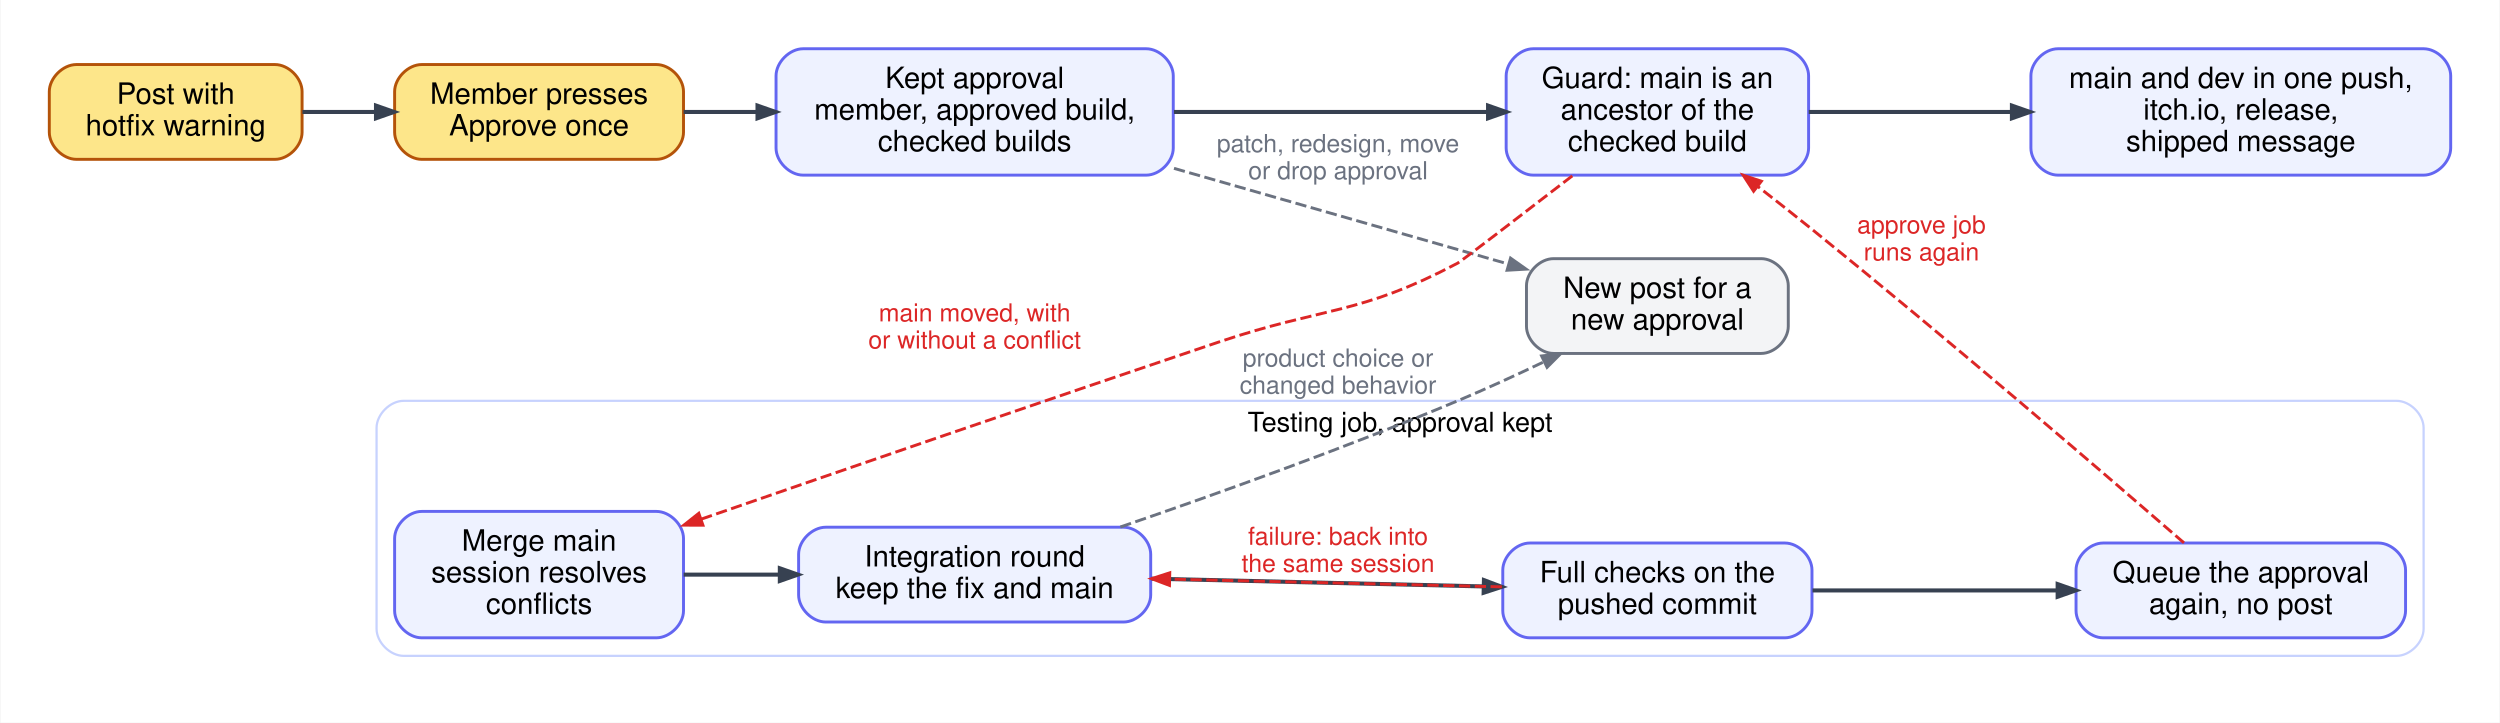
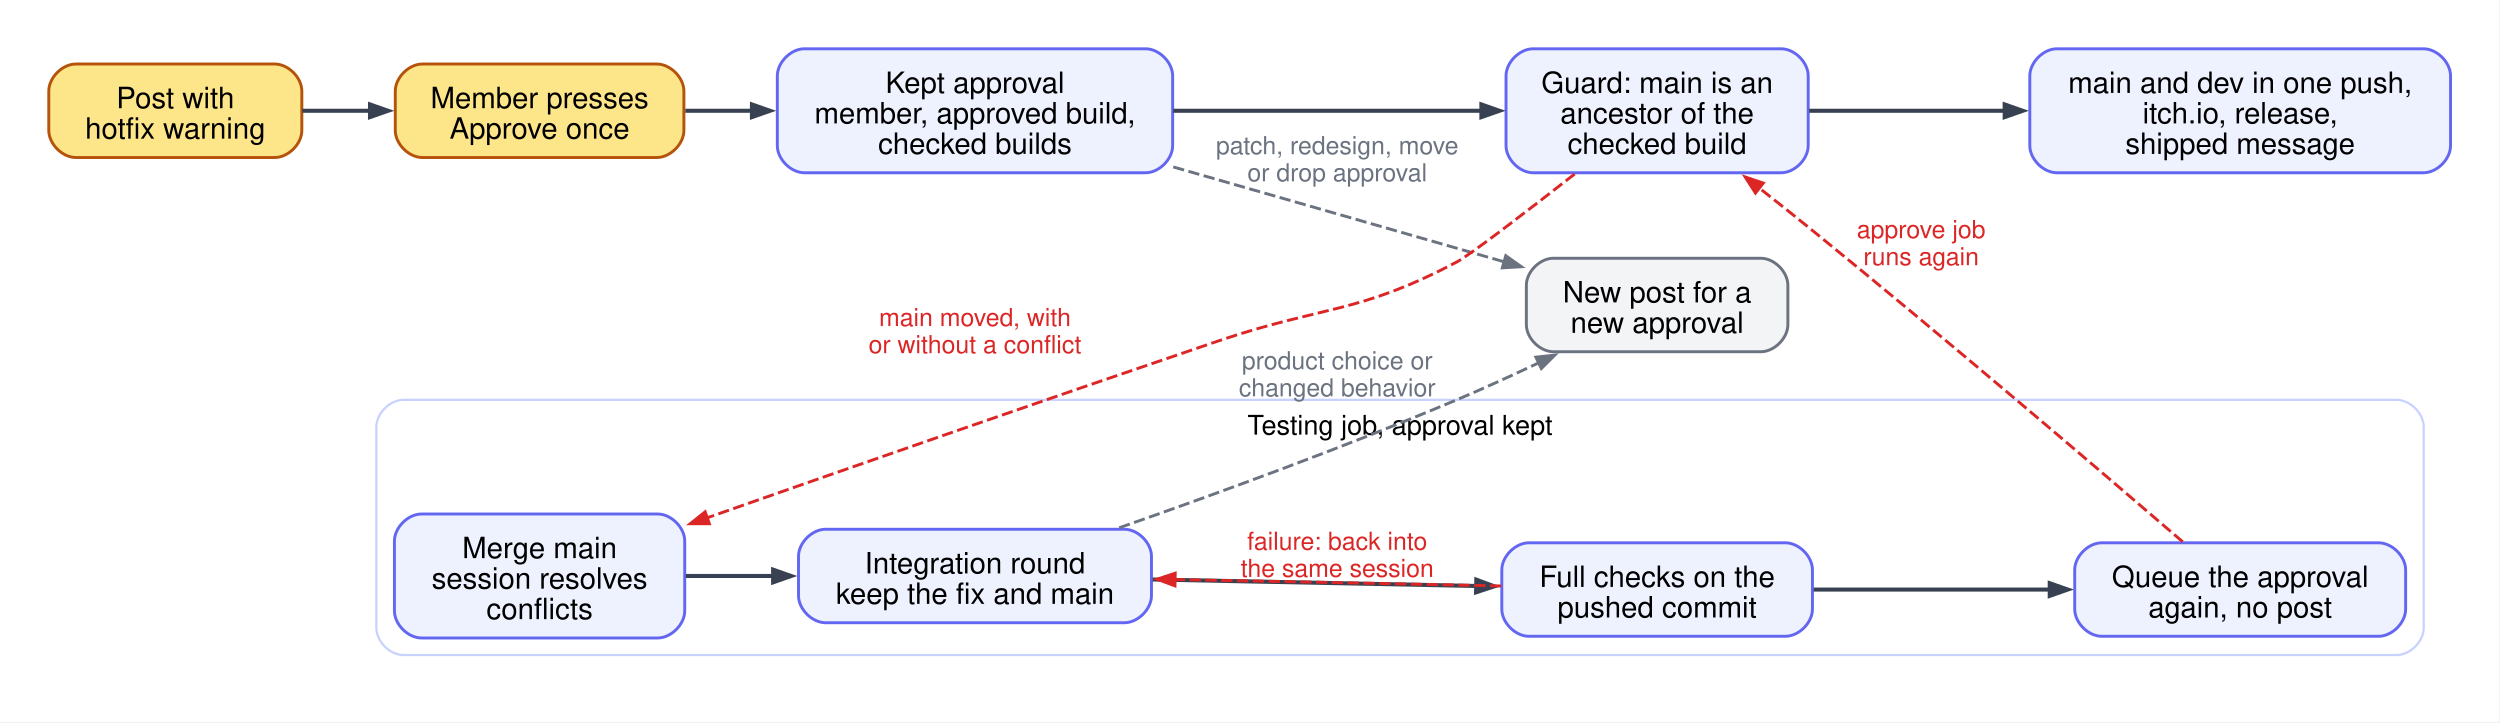
- <svg xmlns="http://www.w3.org/2000/svg" width="1107pt" height="320pt" viewBox="0.00 0.00 1107.20 320.20">
-   <g id="graph0" class="graph" transform="scale(1 1) rotate(0) translate(21.6 298.6)">
-     <polygon fill="white" stroke="transparent" points="-21.6,21.6 -21.6,-298.6 1085.6,-298.6 1085.6,21.6 -21.6,21.6" />
+ <svg xmlns="http://www.w3.org/2000/svg" width="1107pt" height="320pt" viewBox="0.00 0.00 1107.00 320.00">
+   <g id="graph0" class="graph" transform="scale(1 1) rotate(0) translate(21.6 298.05)">
+     <polygon fill="white" stroke="none" points="-21.6,21.6 -21.6,-298.05 1085.1,-298.05 1085.1,21.6 -21.6,21.6" />
    <g id="clust1" class="cluster">
-       <path fill="white" stroke="#c7d2fe" d="M157,-8C157,-8 1040,-8 1040,-8 1046,-8 1052,-14 1052,-20 1052,-20 1052,-109 1052,-109 1052,-115 1046,-121 1040,-121 1040,-121 157,-121 157,-121 151,-121 145,-115 145,-109 145,-109 145,-20 145,-20 145,-14 151,-8 157,-8" />
-       <text text-anchor="middle" x="598.5" y="-107.4" font-family="Helvetica,sans-Serif" font-size="12.00">Testing job, approval kept</text>
+       <path fill="white" stroke="#c7d2fe" d="M157.05,-8C157.05,-8 1039.62,-8 1039.62,-8 1045.62,-8 1051.62,-14 1051.62,-20 1051.62,-20 1051.62,-109 1051.62,-109 1051.62,-115 1045.62,-121 1039.62,-121 1039.62,-121 157.05,-121 157.05,-121 151.05,-121 145.05,-115 145.05,-109 145.05,-109 145.05,-20 145.05,-20 145.05,-14 151.05,-8 157.05,-8" />
+       <text xml:space="preserve" text-anchor="middle" x="598.34" y="-105.6" font-family="Helvetica,sans-Serif" font-size="12.00">Testing job, approval kept</text>
    </g>
    <g id="node1" class="node">
-       <path fill="#fde68a" stroke="#b45309" stroke-width="1.3" d="M100,-270C100,-270 12,-270 12,-270 6,-270 0,-264 0,-258 0,-258 0,-240 0,-240 0,-234 6,-228 12,-228 12,-228 100,-228 100,-228 106,-228 112,-234 112,-240 112,-240 112,-258 112,-258 112,-264 106,-270 100,-270" />
-       <text text-anchor="middle" x="56" y="-252.6" font-family="Helvetica,sans-Serif" font-size="13.00">Post with</text>
-       <text text-anchor="middle" x="56" y="-238.6" font-family="Helvetica,sans-Serif" font-size="13.00">hotfix warning</text>
+       <path fill="#fde68a" stroke="#b45309" stroke-width="1.3" d="M100.05,-269.7C100.05,-269.7 12,-269.7 12,-269.7 6,-269.7 0,-263.7 0,-257.7 0,-257.7 0,-240.3 0,-240.3 0,-234.3 6,-228.3 12,-228.3 12,-228.3 100.05,-228.3 100.05,-228.3 106.05,-228.3 112.05,-234.3 112.05,-240.3 112.05,-240.3 112.05,-257.7 112.05,-257.7 112.05,-263.7 106.05,-269.7 100.05,-269.7" />
+       <text xml:space="preserve" text-anchor="middle" x="56.03" y="-250.15" font-family="Helvetica,sans-Serif" font-size="13.00">Post with</text>
+       <text xml:space="preserve" text-anchor="middle" x="56.03" y="-236.65" font-family="Helvetica,sans-Serif" font-size="13.00">hotfix warning</text>
    </g>
    <g id="node2" class="node">
-       <path fill="#fde68a" stroke="#b45309" stroke-width="1.3" d="M269,-270C269,-270 165,-270 165,-270 159,-270 153,-264 153,-258 153,-258 153,-240 153,-240 153,-234 159,-228 165,-228 165,-228 269,-228 269,-228 275,-228 281,-234 281,-240 281,-240 281,-258 281,-258 281,-264 275,-270 269,-270" />
-       <text text-anchor="middle" x="217" y="-252.6" font-family="Helvetica,sans-Serif" font-size="13.00">Member presses</text>
-       <text text-anchor="middle" x="217" y="-238.6" font-family="Helvetica,sans-Serif" font-size="13.00">Approve once</text>
+       <path fill="#fde68a" stroke="#b45309" stroke-width="1.3" d="M269.23,-269.7C269.23,-269.7 165.43,-269.7 165.43,-269.7 159.43,-269.7 153.43,-263.7 153.43,-257.7 153.43,-257.7 153.43,-240.3 153.43,-240.3 153.43,-234.3 159.43,-228.3 165.43,-228.3 165.43,-228.3 269.23,-228.3 269.23,-228.3 275.23,-228.3 281.23,-234.3 281.23,-240.3 281.23,-240.3 281.23,-257.7 281.23,-257.7 281.23,-263.7 275.23,-269.7 269.23,-269.7" />
+       <text xml:space="preserve" text-anchor="middle" x="217.33" y="-250.15" font-family="Helvetica,sans-Serif" font-size="13.00">Member presses</text>
+       <text xml:space="preserve" text-anchor="middle" x="217.33" y="-236.65" font-family="Helvetica,sans-Serif" font-size="13.00">Approve once</text>
    </g>
    <g id="edge1" class="edge">
-       <path fill="none" stroke="#374151" stroke-width="1.8" d="M112.16,-249C122.6,-249 133.65,-249 144.51,-249" />
-       <polygon fill="#374151" stroke="#374151" stroke-width="1.8" points="144.75,-251.8 152.75,-249 144.75,-246.2 144.75,-251.8" />
+       <path fill="none" stroke="#374151" stroke-width="1.8" d="M112.29,-249C122.03,-249 132.31,-249 142.46,-249" />
+       <polygon fill="#374151" stroke="#374151" stroke-width="1.8" points="142.24,-251.8 150.24,-249 142.24,-246.2 142.24,-251.8" />
    </g>
    <g id="node3" class="node">
-       <path fill="#eef2ff" stroke="#6366f1" stroke-width="1.3" d="M486,-277C486,-277 334,-277 334,-277 328,-277 322,-271 322,-265 322,-265 322,-233 322,-233 322,-227 328,-221 334,-221 334,-221 486,-221 486,-221 492,-221 498,-227 498,-233 498,-233 498,-265 498,-265 498,-271 492,-277 486,-277" />
-       <text text-anchor="middle" x="410" y="-259.6" font-family="Helvetica,sans-Serif" font-size="13.00">Kept approval</text>
-       <text text-anchor="middle" x="410" y="-245.6" font-family="Helvetica,sans-Serif" font-size="13.00">member, approved build,</text>
-       <text text-anchor="middle" x="410" y="-231.6" font-family="Helvetica,sans-Serif" font-size="13.00">checked builds</text>
+       <path fill="#eef2ff" stroke="#6366f1" stroke-width="1.3" d="M485.65,-276.45C485.65,-276.45 334.6,-276.45 334.6,-276.45 328.6,-276.45 322.6,-270.45 322.6,-264.45 322.6,-264.45 322.6,-233.55 322.6,-233.55 322.6,-227.55 328.6,-221.55 334.6,-221.55 334.6,-221.55 485.65,-221.55 485.65,-221.55 491.65,-221.55 497.65,-227.55 497.65,-233.55 497.65,-233.55 497.65,-264.45 497.65,-264.45 497.65,-270.45 491.65,-276.45 485.65,-276.45" />
+       <text xml:space="preserve" text-anchor="middle" x="410.12" y="-256.9" font-family="Helvetica,sans-Serif" font-size="13.00">Kept approval</text>
+       <text xml:space="preserve" text-anchor="middle" x="410.12" y="-243.4" font-family="Helvetica,sans-Serif" font-size="13.00">member, approved build,</text>
+       <text xml:space="preserve" text-anchor="middle" x="410.12" y="-229.9" font-family="Helvetica,sans-Serif" font-size="13.00">checked builds</text>
    </g>
    <g id="edge2" class="edge">
-       <path fill="none" stroke="#374151" stroke-width="1.8" d="M281.07,-249C291.56,-249 302.65,-249 313.73,-249" />
-       <polygon fill="#374151" stroke="#374151" stroke-width="1.8" points="313.79,-251.8 321.79,-249 313.79,-246.2 313.79,-251.8" />
+       <path fill="none" stroke="#374151" stroke-width="1.8" d="M281.86,-249C291.43,-249 301.49,-249 311.58,-249" />
+       <polygon fill="#374151" stroke="#374151" stroke-width="1.8" points="311.36,-251.8 319.36,-249 311.36,-246.2 311.36,-251.8" />
    </g>
    <g id="node4" class="node">
-       <path fill="#eef2ff" stroke="#6366f1" stroke-width="1.3" d="M767.5,-277C767.5,-277 657.5,-277 657.5,-277 651.5,-277 645.5,-271 645.5,-265 645.5,-265 645.5,-233 645.5,-233 645.5,-227 651.5,-221 657.5,-221 657.5,-221 767.5,-221 767.5,-221 773.5,-221 779.5,-227 779.5,-233 779.5,-233 779.5,-265 779.5,-265 779.5,-271 773.5,-277 767.5,-277" />
-       <text text-anchor="middle" x="712.5" y="-259.6" font-family="Helvetica,sans-Serif" font-size="13.00">Guard: main is an</text>
-       <text text-anchor="middle" x="712.5" y="-245.6" font-family="Helvetica,sans-Serif" font-size="13.00">ancestor of the</text>
-       <text text-anchor="middle" x="712.5" y="-231.6" font-family="Helvetica,sans-Serif" font-size="13.00">checked build</text>
+       <path fill="#eef2ff" stroke="#6366f1" stroke-width="1.3" d="M767.07,-276.45C767.07,-276.45 657.27,-276.45 657.27,-276.45 651.27,-276.45 645.27,-270.45 645.27,-264.45 645.27,-264.45 645.27,-233.55 645.27,-233.55 645.27,-227.55 651.27,-221.55 657.27,-221.55 657.27,-221.55 767.07,-221.55 767.07,-221.55 773.07,-221.55 779.07,-227.55 779.07,-233.55 779.07,-233.55 779.07,-264.45 779.07,-264.45 779.07,-270.45 773.07,-276.45 767.07,-276.45" />
+       <text xml:space="preserve" text-anchor="middle" x="712.17" y="-256.9" font-family="Helvetica,sans-Serif" font-size="13.00">Guard: main is an</text>
+       <text xml:space="preserve" text-anchor="middle" x="712.17" y="-243.4" font-family="Helvetica,sans-Serif" font-size="13.00">ancestor of the</text>
+       <text xml:space="preserve" text-anchor="middle" x="712.17" y="-229.9" font-family="Helvetica,sans-Serif" font-size="13.00">checked build</text>
    </g>
    <g id="edge3" class="edge">
-       <path fill="none" stroke="#374151" stroke-width="1.8" d="M498.32,-249C542.35,-249 595.17,-249 637.22,-249" />
-       <polygon fill="#374151" stroke="#374151" stroke-width="1.8" points="637.48,-251.8 645.48,-249 637.48,-246.2 637.48,-251.8" />
+       <path fill="none" stroke="#374151" stroke-width="1.8" d="M497.91,-249C541.06,-249 592.75,-249 634.44,-249" />
+       <polygon fill="#374151" stroke="#374151" stroke-width="1.8" points="634.36,-251.8 642.36,-249 634.36,-246.2 634.36,-251.8" />
    </g>
    <g id="node10" class="node">
-       <path fill="#f3f4f6" stroke="#6b7280" stroke-width="1.3" d="M758.5,-184C758.5,-184 666.5,-184 666.5,-184 660.5,-184 654.5,-178 654.5,-172 654.5,-172 654.5,-154 654.5,-154 654.5,-148 660.5,-142 666.5,-142 666.5,-142 758.5,-142 758.5,-142 764.5,-142 770.5,-148 770.5,-154 770.5,-154 770.5,-172 770.5,-172 770.5,-178 764.5,-184 758.5,-184" />
-       <text text-anchor="middle" x="712.5" y="-166.6" font-family="Helvetica,sans-Serif" font-size="13.00">New post for a</text>
-       <text text-anchor="middle" x="712.5" y="-152.6" font-family="Helvetica,sans-Serif" font-size="13.00">new approval</text>
+       <path fill="#f3f4f6" stroke="#6b7280" stroke-width="1.3" d="M758.07,-183.7C758.07,-183.7 666.27,-183.7 666.27,-183.7 660.27,-183.7 654.27,-177.7 654.27,-171.7 654.27,-171.7 654.27,-154.3 654.27,-154.3 654.27,-148.3 660.27,-142.3 666.27,-142.3 666.27,-142.3 758.07,-142.3 758.07,-142.3 764.07,-142.3 770.07,-148.3 770.07,-154.3 770.07,-154.3 770.07,-171.7 770.07,-171.7 770.07,-177.7 764.07,-183.7 758.07,-183.7" />
+       <text xml:space="preserve" text-anchor="middle" x="712.17" y="-164.15" font-family="Helvetica,sans-Serif" font-size="13.00">New post for a</text>
+       <text xml:space="preserve" text-anchor="middle" x="712.17" y="-150.65" font-family="Helvetica,sans-Serif" font-size="13.00">new approval</text>
    </g>
    <g id="edge12" class="edge">
-       <path fill="none" stroke="#6b7280" stroke-width="1.3" stroke-dasharray="5,2" d="M498.32,-224.01C545.63,-210.47 603.1,-194.02 646.44,-181.62" />
-       <polygon fill="#6b7280" stroke="#6b7280" stroke-width="1.3" points="647.44,-184.24 654.36,-179.35 645.9,-178.86 647.44,-184.24" />
-       <text text-anchor="middle" x="571" y="-231.2" font-family="Helvetica,sans-Serif" font-size="11.00" fill="#6b7280">patch, redesign, move</text>
-       <text text-anchor="middle" x="571" y="-219.2" font-family="Helvetica,sans-Serif" font-size="11.00" fill="#6b7280">or drop approval</text>
+       <path fill="none" stroke="#6b7280" stroke-width="1.3" stroke-dasharray="5,2" d="M497.91,-224.13C544.58,-210.75 601.23,-194.51 644.41,-182.13" />
+       <polygon fill="#6b7280" stroke="#6b7280" stroke-width="1.3" points="645.16,-184.83 652.08,-179.94 643.62,-179.45 645.16,-184.83" />
+       <text xml:space="preserve" text-anchor="middle" x="570.52" y="-229.78" font-family="Helvetica,sans-Serif" font-size="11.00" fill="#6b7280">patch, redesign, move</text>
+       <text xml:space="preserve" text-anchor="middle" x="570.52" y="-217.78" font-family="Helvetica,sans-Serif" font-size="11.00" fill="#6b7280">or drop approval</text>
    </g>
    <g id="node5" class="node">
-       <path fill="#eef2ff" stroke="#6366f1" stroke-width="1.3" d="M1052,-277C1052,-277 890,-277 890,-277 884,-277 878,-271 878,-265 878,-265 878,-233 878,-233 878,-227 884,-221 890,-221 890,-221 1052,-221 1052,-221 1058,-221 1064,-227 1064,-233 1064,-233 1064,-265 1064,-265 1064,-271 1058,-277 1052,-277" />
-       <text text-anchor="middle" x="971" y="-259.6" font-family="Helvetica,sans-Serif" font-size="13.00">main and dev in one push,</text>
-       <text text-anchor="middle" x="971" y="-245.6" font-family="Helvetica,sans-Serif" font-size="13.00">itch.io, release,</text>
-       <text text-anchor="middle" x="971" y="-231.6" font-family="Helvetica,sans-Serif" font-size="13.00">shipped message</text>
+       <path fill="#eef2ff" stroke="#6366f1" stroke-width="1.3" d="M1051.5,-276.45C1051.5,-276.45 889.2,-276.45 889.2,-276.45 883.2,-276.45 877.2,-270.45 877.2,-264.45 877.2,-264.45 877.2,-233.55 877.2,-233.55 877.2,-227.55 883.2,-221.55 889.2,-221.55 889.2,-221.55 1051.5,-221.55 1051.5,-221.55 1057.5,-221.55 1063.5,-227.55 1063.5,-233.55 1063.5,-233.55 1063.5,-264.45 1063.5,-264.45 1063.5,-270.45 1057.5,-276.45 1051.5,-276.45" />
+       <text xml:space="preserve" text-anchor="middle" x="970.35" y="-256.9" font-family="Helvetica,sans-Serif" font-size="13.00">main and dev in one push,</text>
+       <text xml:space="preserve" text-anchor="middle" x="970.35" y="-243.4" font-family="Helvetica,sans-Serif" font-size="13.00">itch.io, release,</text>
+       <text xml:space="preserve" text-anchor="middle" x="970.35" y="-229.9" font-family="Helvetica,sans-Serif" font-size="13.00">shipped message</text>
    </g>
    <g id="edge4" class="edge">
-       <path fill="none" stroke="#374151" stroke-width="1.8" d="M779.56,-249C806.94,-249 839.32,-249 869.54,-249" />
-       <polygon fill="#374151" stroke="#374151" stroke-width="1.8" points="869.59,-251.8 877.59,-249 869.59,-246.2 869.59,-251.8" />
+       <path fill="none" stroke="#374151" stroke-width="1.8" d="M779.48,-249C805.89,-249 836.9,-249 866.12,-249" />
+       <polygon fill="#374151" stroke="#374151" stroke-width="1.8" points="866.07,-251.8 874.07,-249 866.07,-246.2 866.07,-251.8" />
    </g>
    <g id="node6" class="node">
-       <path fill="#eef2ff" stroke="#6366f1" stroke-width="1.3" d="M269,-72C269,-72 165,-72 165,-72 159,-72 153,-66 153,-60 153,-60 153,-28 153,-28 153,-22 159,-16 165,-16 165,-16 269,-16 269,-16 275,-16 281,-22 281,-28 281,-28 281,-60 281,-60 281,-66 275,-72 269,-72" />
-       <text text-anchor="middle" x="217" y="-54.6" font-family="Helvetica,sans-Serif" font-size="13.00">Merge main</text>
-       <text text-anchor="middle" x="217" y="-40.6" font-family="Helvetica,sans-Serif" font-size="13.00">session resolves</text>
-       <text text-anchor="middle" x="217" y="-26.6" font-family="Helvetica,sans-Serif" font-size="13.00">conflicts</text>
+       <path fill="#eef2ff" stroke="#6366f1" stroke-width="1.3" d="M269.6,-70.45C269.6,-70.45 165.05,-70.45 165.05,-70.45 159.05,-70.45 153.05,-64.45 153.05,-58.45 153.05,-58.45 153.05,-27.55 153.05,-27.55 153.05,-21.55 159.05,-15.55 165.05,-15.55 165.05,-15.55 269.6,-15.55 269.6,-15.55 275.6,-15.55 281.6,-21.55 281.6,-27.55 281.6,-27.55 281.6,-58.45 281.6,-58.45 281.6,-64.45 275.6,-70.45 269.6,-70.45" />
+       <text xml:space="preserve" text-anchor="middle" x="217.33" y="-50.9" font-family="Helvetica,sans-Serif" font-size="13.00">Merge main</text>
+       <text xml:space="preserve" text-anchor="middle" x="217.33" y="-37.4" font-family="Helvetica,sans-Serif" font-size="13.00">session resolves</text>
+       <text xml:space="preserve" text-anchor="middle" x="217.33" y="-23.9" font-family="Helvetica,sans-Serif" font-size="13.00">conflicts</text>
    </g>
    <g id="edge8" class="edge">
-       <path fill="none" stroke="#dc2626" stroke-width="1.3" stroke-dasharray="5,2" d="M674.8,-220.68C651.51,-202.75 625.48,-182.78 624,-182 580.14,-158.82 565.02,-162.83 518,-147 439.43,-120.54 349.51,-89.58 288.77,-68.56" />
-       <polygon fill="#dc2626" stroke="#dc2626" stroke-width="1.3" points="289.61,-65.89 281.14,-65.92 287.78,-71.18 289.61,-65.89" />
-       <text text-anchor="middle" x="410" y="-156.2" font-family="Helvetica,sans-Serif" font-size="11.00" fill="#dc2626">main moved, with</text>
-       <text text-anchor="middle" x="410" y="-144.2" font-family="Helvetica,sans-Serif" font-size="11.00" fill="#dc2626">or without a conflict</text>
+       <path fill="none" stroke="#dc2626" stroke-width="1.3" stroke-dasharray="5,2" d="M675.67,-221.01C653.94,-204.04 629.21,-185.07 623.4,-182 579.62,-158.88 564.53,-162.9 517.65,-147 440.22,-120.74 351.81,-89.92 291.27,-68.68" />
+       <polygon fill="#dc2626" stroke="#dc2626" stroke-width="1.3" points="292.5,-66.15 284.02,-66.14 290.65,-71.43 292.5,-66.15" />
+       <text xml:space="preserve" text-anchor="middle" x="410.12" y="-153.67" font-family="Helvetica,sans-Serif" font-size="11.00" fill="#dc2626">main moved, with</text>
+       <text xml:space="preserve" text-anchor="middle" x="410.12" y="-141.67" font-family="Helvetica,sans-Serif" font-size="11.00" fill="#dc2626">or without a conflict</text>
    </g>
    <g id="node7" class="node">
-       <path fill="#eef2ff" stroke="#6366f1" stroke-width="1.3" d="M476,-65C476,-65 344,-65 344,-65 338,-65 332,-59 332,-53 332,-53 332,-35 332,-35 332,-29 338,-23 344,-23 344,-23 476,-23 476,-23 482,-23 488,-29 488,-35 488,-35 488,-53 488,-53 488,-59 482,-65 476,-65" />
-       <text text-anchor="middle" x="410" y="-47.6" font-family="Helvetica,sans-Serif" font-size="13.00">Integration round</text>
-       <text text-anchor="middle" x="410" y="-33.6" font-family="Helvetica,sans-Serif" font-size="13.00">keep the fix and main</text>
+       <path fill="#eef2ff" stroke="#6366f1" stroke-width="1.3" d="M476.27,-63.7C476.27,-63.7 343.98,-63.7 343.98,-63.7 337.98,-63.7 331.98,-57.7 331.98,-51.7 331.98,-51.7 331.98,-34.3 331.98,-34.3 331.98,-28.3 337.98,-22.3 343.98,-22.3 343.98,-22.3 476.27,-22.3 476.27,-22.3 482.27,-22.3 488.27,-28.3 488.27,-34.3 488.27,-34.3 488.27,-51.7 488.27,-51.7 488.27,-57.7 482.27,-63.7 476.27,-63.7" />
+       <text xml:space="preserve" text-anchor="middle" x="410.12" y="-44.15" font-family="Helvetica,sans-Serif" font-size="13.00">Integration round</text>
+       <text xml:space="preserve" text-anchor="middle" x="410.12" y="-30.65" font-family="Helvetica,sans-Serif" font-size="13.00">keep the fix and main</text>
    </g>
    <g id="edge5" class="edge">
-       <path fill="none" stroke="#374151" stroke-width="1.8" d="M281.07,-44C294.6,-44 309.12,-44 323.35,-44" />
-       <polygon fill="#374151" stroke="#374151" stroke-width="1.8" points="323.68,-46.8 331.68,-44 323.68,-41.2 323.68,-46.8" />
+       <path fill="none" stroke="#374151" stroke-width="1.8" d="M282.12,-43C294.6,-43 307.9,-43 321.01,-43" />
+       <polygon fill="#374151" stroke="#374151" stroke-width="1.8" points="320.74,-45.8 328.74,-43 320.74,-40.2 320.74,-45.8" />
    </g>
    <g id="node8" class="node">
-       <path fill="#eef2ff" stroke="#6366f1" stroke-width="1.3" d="M769,-58C769,-58 656,-58 656,-58 650,-58 644,-52 644,-46 644,-46 644,-28 644,-28 644,-22 650,-16 656,-16 656,-16 769,-16 769,-16 775,-16 781,-22 781,-28 781,-28 781,-46 781,-46 781,-52 775,-58 769,-58" />
-       <text text-anchor="middle" x="712.5" y="-40.6" font-family="Helvetica,sans-Serif" font-size="13.00">Full checks on the</text>
-       <text text-anchor="middle" x="712.5" y="-26.6" font-family="Helvetica,sans-Serif" font-size="13.00">pushed commit</text>
+       <path fill="#eef2ff" stroke="#6366f1" stroke-width="1.3" d="M768.95,-57.7C768.95,-57.7 655.4,-57.7 655.4,-57.7 649.4,-57.7 643.4,-51.7 643.4,-45.7 643.4,-45.7 643.4,-28.3 643.4,-28.3 643.4,-22.3 649.4,-16.3 655.4,-16.3 655.4,-16.3 768.95,-16.3 768.95,-16.3 774.95,-16.3 780.95,-22.3 780.95,-28.3 780.95,-28.3 780.95,-45.7 780.95,-45.7 780.95,-51.7 774.95,-57.7 768.95,-57.7" />
+       <text xml:space="preserve" text-anchor="middle" x="712.17" y="-38.15" font-family="Helvetica,sans-Serif" font-size="13.00">Full checks on the</text>
+       <text xml:space="preserve" text-anchor="middle" x="712.17" y="-24.65" font-family="Helvetica,sans-Serif" font-size="13.00">pushed commit</text>
    </g>
    <g id="edge6" class="edge">
-       <path fill="none" stroke="#374151" stroke-width="1.8" d="M488.39,-42.2C533.57,-41.14 590.35,-39.82 635.33,-38.77" />
-       <polygon fill="#374151" stroke="#374151" stroke-width="1.8" points="635.65,-41.57 643.58,-38.58 635.52,-35.97 635.65,-41.57" />
+       <path fill="none" stroke="#374151" stroke-width="1.8" d="M488.79,-41.45C532.82,-40.57 587.79,-39.47 632.06,-38.58" />
+       <polygon fill="#374151" stroke="#374151" stroke-width="1.8" points="632.11,-41.38 640.06,-38.42 632,-35.78 632.11,-41.38" />
    </g>
    <g id="edge11" class="edge">
-       <path fill="none" stroke="#6b7280" stroke-width="1.3" stroke-dasharray="5,2" d="M474.55,-65.1C517.23,-79.72 574.51,-100.24 624,-121 636.48,-126.24 649.75,-132.32 662.07,-138.21" />
-       <polygon fill="#6b7280" stroke="#6b7280" stroke-width="1.3" points="661.19,-140.89 669.61,-141.84 663.62,-135.84 661.19,-140.89" />
-       <text text-anchor="middle" x="571" y="-136.2" font-family="Helvetica,sans-Serif" font-size="11.00" fill="#6b7280">product choice or</text>
-       <text text-anchor="middle" x="571" y="-124.2" font-family="Helvetica,sans-Serif" font-size="11.00" fill="#6b7280">changed behavior</text>
+       <path fill="none" stroke="#6b7280" stroke-width="1.3" stroke-dasharray="5,2" d="M473.96,-64.34C516.53,-79.22 573.84,-100.09 623.4,-121 635.31,-126.02 647.94,-131.79 659.79,-137.42" />
+       <polygon fill="#6b7280" stroke="#6b7280" stroke-width="1.3" points="658.48,-139.9 666.91,-140.83 660.9,-134.85 658.48,-139.9" />
+       <text xml:space="preserve" text-anchor="middle" x="570.52" y="-134.55" font-family="Helvetica,sans-Serif" font-size="11.00" fill="#6b7280">product choice or</text>
+       <text xml:space="preserve" text-anchor="middle" x="570.52" y="-122.55" font-family="Helvetica,sans-Serif" font-size="11.00" fill="#6b7280">changed behavior</text>
    </g>
    <g id="edge9" class="edge">
-       <path fill="none" stroke="#dc2626" stroke-width="1.3" stroke-dasharray="5,2" d="M643.58,-38.58C600.08,-39.6 543.25,-40.92 496.66,-42" />
-       <polygon fill="#dc2626" stroke="#dc2626" stroke-width="1.3" points="496.32,-39.21 488.39,-42.2 496.45,-44.81 496.32,-39.21" />
-       <text text-anchor="middle" x="571" y="-57.2" font-family="Helvetica,sans-Serif" font-size="11.00" fill="#dc2626">failure: back into</text>
-       <text text-anchor="middle" x="571" y="-45.2" font-family="Helvetica,sans-Serif" font-size="11.00" fill="#dc2626">the same session</text>
+       <path fill="none" stroke="#dc2626" stroke-width="1.3" stroke-dasharray="5,2" d="M643.13,-38.58C636.46,-38.72 629.8,-38.87 623.4,-39 582.29,-39.86 536.71,-40.73 498.35,-41.43" />
+       <polygon fill="#dc2626" stroke="#dc2626" stroke-width="1.3" points="498.67,-38.63 490.73,-41.57 498.78,-44.23 498.67,-38.63" />
+       <text xml:space="preserve" text-anchor="middle" x="570.52" y="-54.6" font-family="Helvetica,sans-Serif" font-size="11.00" fill="#dc2626">failure: back into</text>
+       <text xml:space="preserve" text-anchor="middle" x="570.52" y="-42.6" font-family="Helvetica,sans-Serif" font-size="11.00" fill="#dc2626">the same session</text>
    </g>
    <g id="node9" class="node">
-       <path fill="#eef2ff" stroke="#6366f1" stroke-width="1.3" d="M1032,-58C1032,-58 910,-58 910,-58 904,-58 898,-52 898,-46 898,-46 898,-28 898,-28 898,-22 904,-16 910,-16 910,-16 1032,-16 1032,-16 1038,-16 1044,-22 1044,-28 1044,-28 1044,-46 1044,-46 1044,-52 1038,-58 1032,-58" />
-       <text text-anchor="middle" x="971" y="-40.6" font-family="Helvetica,sans-Serif" font-size="13.00">Queue the approval</text>
-       <text text-anchor="middle" x="971" y="-26.6" font-family="Helvetica,sans-Serif" font-size="13.00">again, no post</text>
+       <path fill="#eef2ff" stroke="#6366f1" stroke-width="1.3" d="M1031.62,-57.7C1031.62,-57.7 909.08,-57.7 909.08,-57.7 903.08,-57.7 897.08,-51.7 897.08,-45.7 897.08,-45.7 897.08,-28.3 897.08,-28.3 897.08,-22.3 903.08,-16.3 909.08,-16.3 909.08,-16.3 1031.62,-16.3 1031.62,-16.3 1037.62,-16.3 1043.62,-22.3 1043.62,-28.3 1043.62,-28.3 1043.62,-45.7 1043.62,-45.7 1043.62,-51.7 1037.62,-57.7 1031.62,-57.7" />
+       <text xml:space="preserve" text-anchor="middle" x="970.35" y="-38.15" font-family="Helvetica,sans-Serif" font-size="13.00">Queue the approval</text>
+       <text xml:space="preserve" text-anchor="middle" x="970.35" y="-24.65" font-family="Helvetica,sans-Serif" font-size="13.00">again, no post</text>
    </g>
    <g id="edge7" class="edge">
-       <path fill="none" stroke="#374151" stroke-width="1.8" d="M781.23,-37C814.48,-37 854.78,-37 889.59,-37" />
-       <polygon fill="#374151" stroke="#374151" stroke-width="1.8" points="889.85,-39.8 897.85,-37 889.85,-34.2 889.85,-39.8" />
+       <path fill="none" stroke="#374151" stroke-width="1.8" d="M781.49,-37C813.73,-37 852.48,-37 886.39,-37" />
+       <polygon fill="#374151" stroke="#374151" stroke-width="1.8" points="886.02,-39.8 894.02,-37 886.02,-34.2 886.02,-39.8" />
    </g>
    <g id="edge10" class="edge">
-       <path fill="none" stroke="#dc2626" stroke-width="1.3" stroke-dasharray="5,2" d="M945.83,-58.07C910.18,-89.03 841.2,-148.37 781,-197 773.36,-203.17 765.14,-209.64 757.16,-215.84" />
-       <polygon fill="#dc2626" stroke="#dc2626" stroke-width="1.3" points="755.14,-213.86 750.52,-220.97 758.57,-218.29 755.14,-213.86" />
-       <text text-anchor="middle" x="829.5" y="-195.2" font-family="Helvetica,sans-Serif" font-size="11.00" fill="#dc2626">approve job</text>
-       <text text-anchor="middle" x="829.5" y="-183.2" font-family="Helvetica,sans-Serif" font-size="11.00" fill="#dc2626">runs again</text>
+       <path fill="none" stroke="#dc2626" stroke-width="1.3" stroke-dasharray="5,2" d="M944.91,-58.13C909.21,-88.87 840.58,-147.55 780.95,-196 773.39,-202.15 765.27,-208.6 757.39,-214.81" />
+       <polygon fill="#dc2626" stroke="#dc2626" stroke-width="1.3" points="755.72,-212.56 751.15,-219.7 759.17,-216.97 755.72,-212.56" />
+       <text xml:space="preserve" text-anchor="middle" x="829.08" y="-192.62" font-family="Helvetica,sans-Serif" font-size="11.00" fill="#dc2626">approve job</text>
+       <text xml:space="preserve" text-anchor="middle" x="829.08" y="-180.62" font-family="Helvetica,sans-Serif" font-size="11.00" fill="#dc2626">runs again</text>
    </g>
  </g>
</svg>
